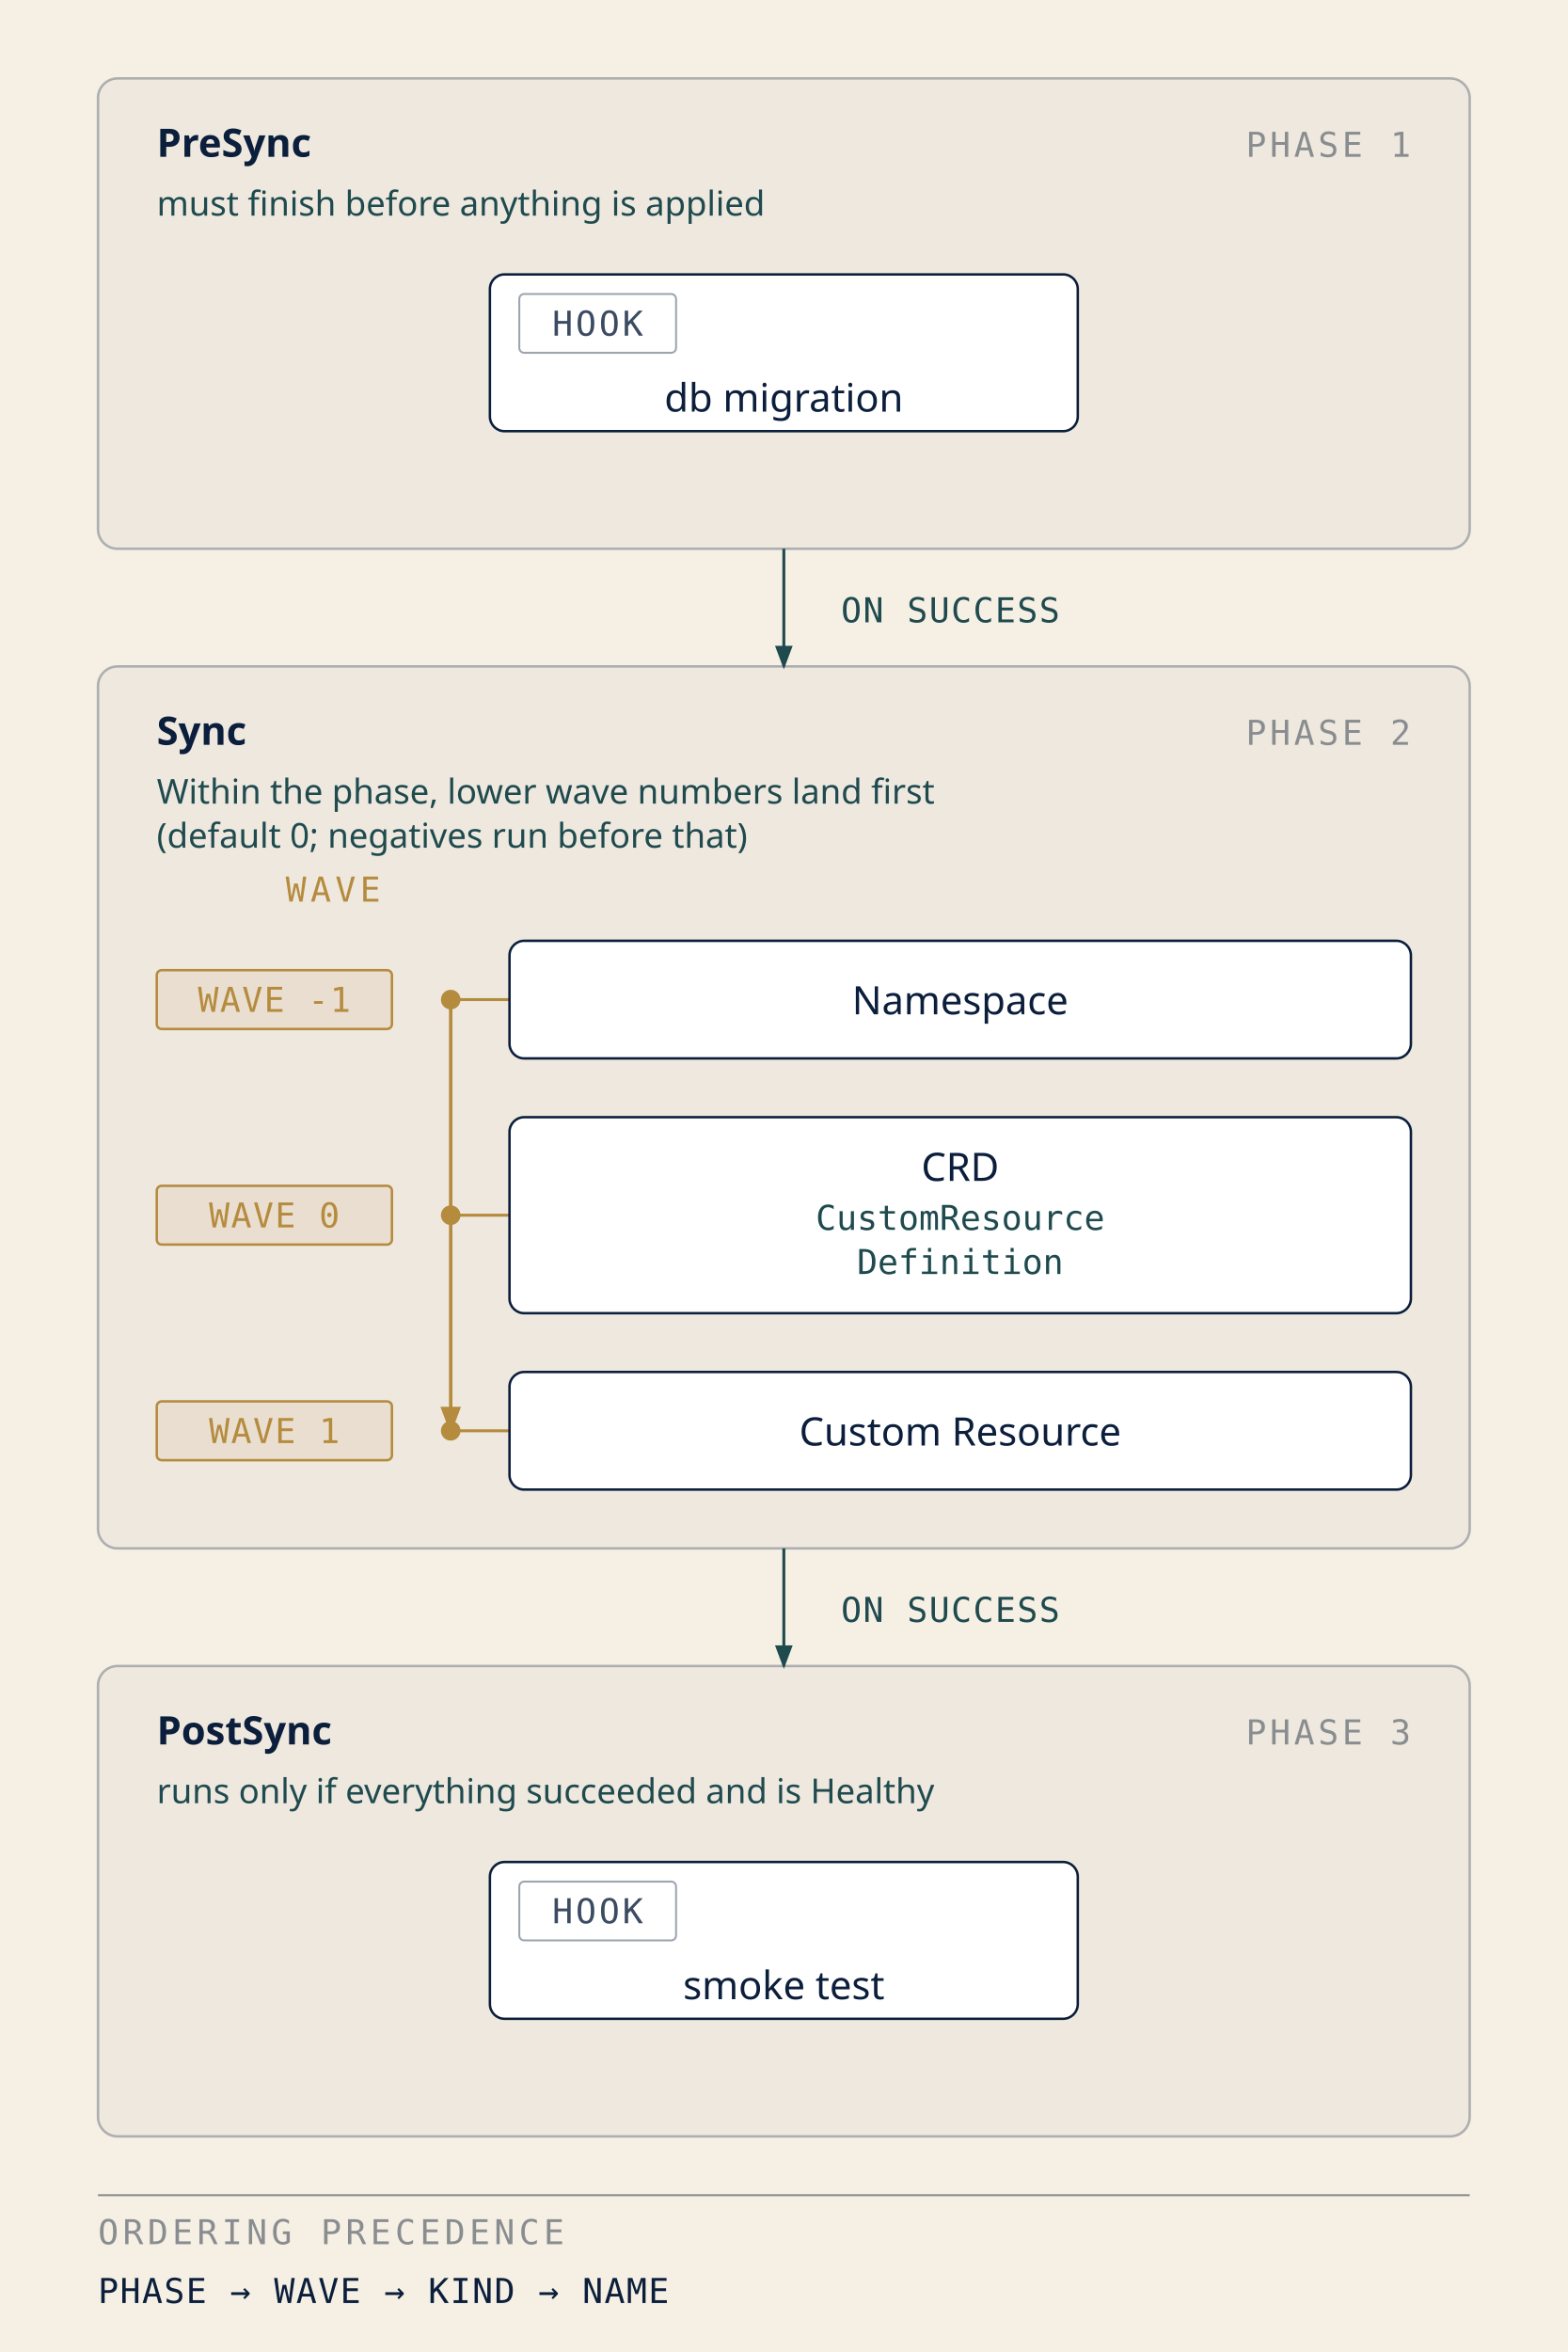
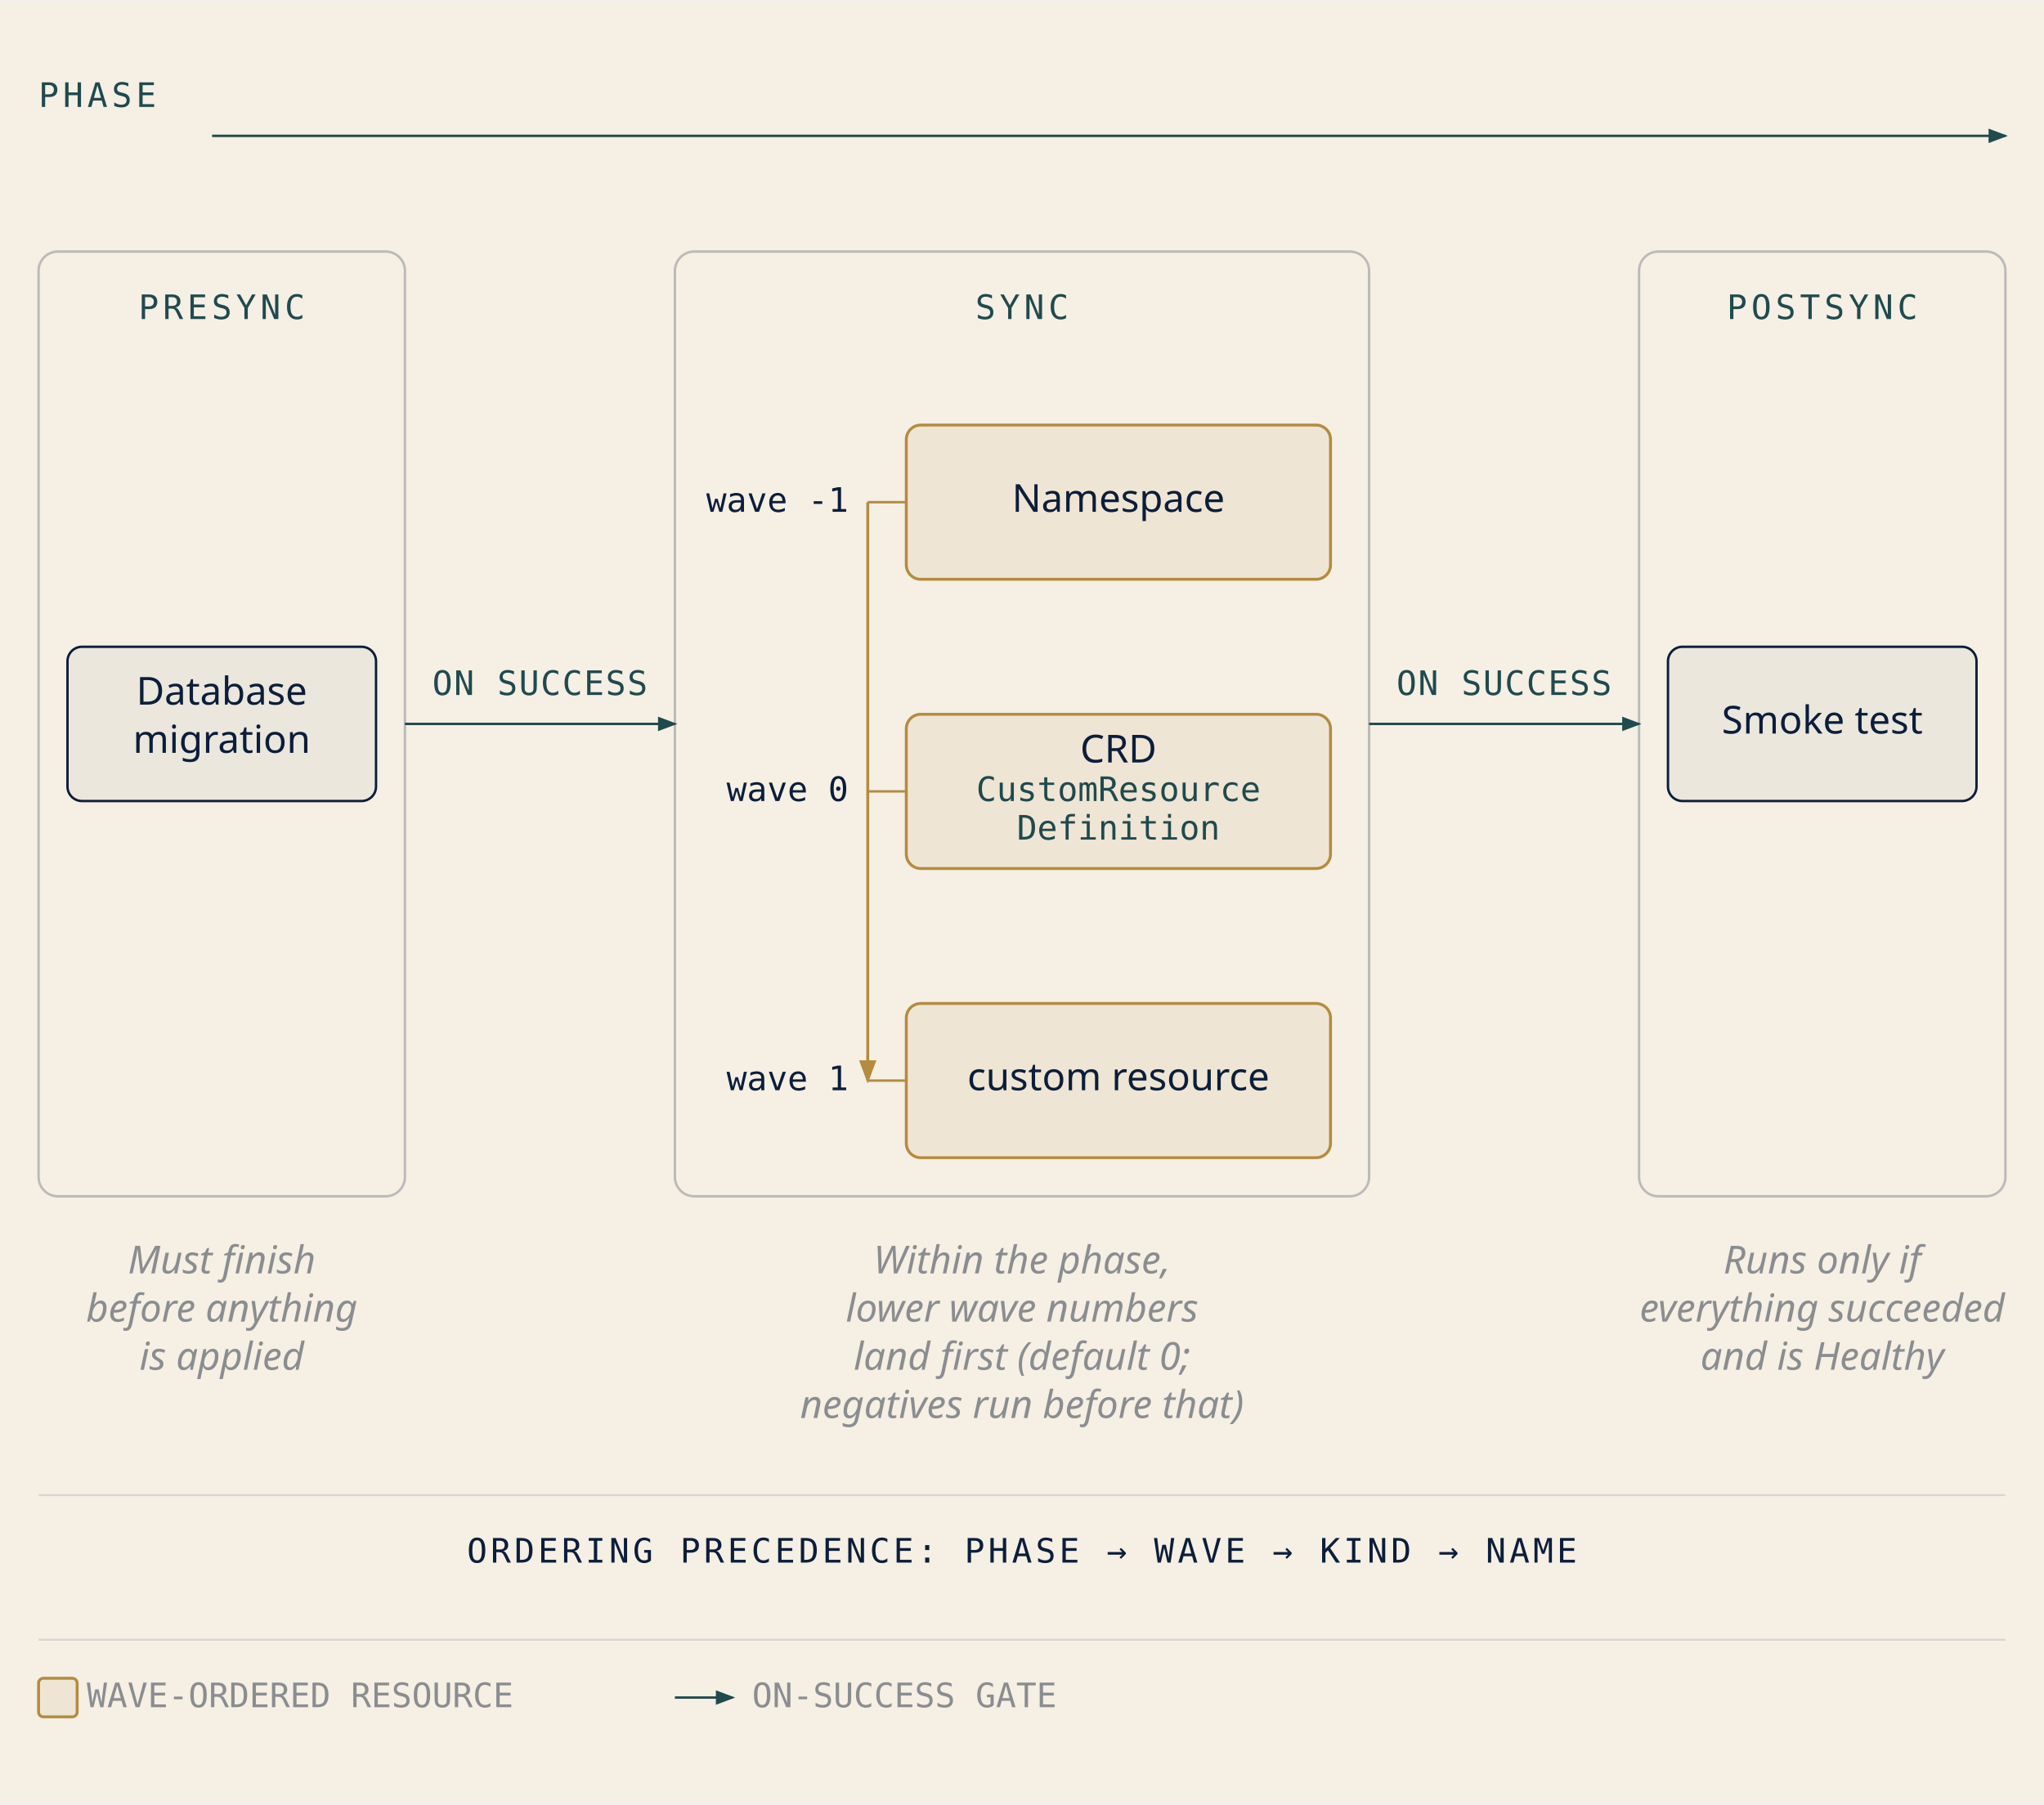
- <svg xmlns="http://www.w3.org/2000/svg" viewBox="0 0 640 960" role="img" aria-labelledby="syncwaves-title syncwaves-desc" width="520" height="780">
+ <svg xmlns="http://www.w3.org/2000/svg" class="diagram" viewBox="0 0 848 748" role="img" aria-labelledby="ch15-fig06-sync-waves-and-hook-phases-title ch15-fig06-sync-waves-and-hook-phases-desc" width="880" height="777">
  <defs>
    <marker id="arrow" markerWidth="8" markerHeight="6" refX="7" refY="3" orient="auto">
      <polygon points="0 0, 8 3, 0 6" fill="#1F4A4E" />
    </marker>
    <marker id="arrow-accent" markerWidth="8" markerHeight="6" refX="7" refY="3" orient="auto">
      <polygon points="0 0, 8 3, 0 6" fill="#B58B3E" />
    </marker>
+     <marker id="arrow-link" markerWidth="8" markerHeight="6" refX="7" refY="3" orient="auto">
+       <polygon points="0 0, 8 3, 0 6" fill="#1F4A4E" />
+     </marker>
  </defs>
-   <rect width="100%" height="100%" fill="#F5EFE4" />
-   <rect x="40" y="32" width="560" height="192" rx="8" fill="rgba(11,30,59,0.03)" stroke="rgba(11,30,59,0.30)" stroke-width="1" />
-   <rect x="40" y="272" width="560" height="360" rx="8" fill="rgba(11,30,59,0.03)" stroke="rgba(11,30,59,0.30)" stroke-width="1" />
-   <rect x="40" y="680" width="560" height="192" rx="8" fill="rgba(11,30,59,0.03)" stroke="rgba(11,30,59,0.30)" stroke-width="1" />
-   <line x1="320" y1="224" x2="320" y2="272" stroke="#1F4A4E" stroke-width="1.2" marker-end="url(#arrow)" />
-   <rect x="328" y="240" width="120" height="20" rx="2" fill="#F5EFE4" />
-   <text x="388" y="254" fill="#1F4A4E" font-size="14" font-family="'Fira Mono', monospace" text-anchor="middle" letter-spacing="0.04em">ON SUCCESS</text>
-   <line x1="320" y1="632" x2="320" y2="680" stroke="#1F4A4E" stroke-width="1.2" marker-end="url(#arrow)" />
-   <rect x="328" y="648" width="120" height="20" rx="2" fill="#F5EFE4" />
-   <text x="388" y="662" fill="#1F4A4E" font-size="14" font-family="'Fira Mono', monospace" text-anchor="middle" letter-spacing="0.04em">ON SUCCESS</text>
-   <line x1="184" y1="408" x2="184" y2="584" stroke="#B58B3E" stroke-width="1.4" marker-end="url(#arrow-accent)" />
-   <circle cx="184" cy="408" r="4" fill="#B58B3E" />
-   <circle cx="184" cy="496" r="4" fill="#B58B3E" />
-   <circle cx="184" cy="584" r="4" fill="#B58B3E" />
-   <line x1="184" y1="408" x2="208" y2="408" stroke="#B58B3E" stroke-width="1.2" />
-   <line x1="184" y1="496" x2="208" y2="496" stroke="#B58B3E" stroke-width="1.2" />
-   <line x1="184" y1="584" x2="208" y2="584" stroke="#B58B3E" stroke-width="1.2" />
-   <rect x="64" y="396" width="96" height="24" rx="2" fill="rgba(181,139,62,0.10)" stroke="#B58B3E" stroke-width="1" />
-   <text x="112" y="413" fill="#B58B3E" font-size="14" font-weight="500" font-family="'Fira Mono', monospace" text-anchor="middle" letter-spacing="0.04em">WAVE -1</text>
-   <rect x="64" y="484" width="96" height="24" rx="2" fill="rgba(181,139,62,0.10)" stroke="#B58B3E" stroke-width="1" />
-   <text x="112" y="501" fill="#B58B3E" font-size="14" font-weight="500" font-family="'Fira Mono', monospace" text-anchor="middle" letter-spacing="0.04em">WAVE 0</text>
-   <rect x="64" y="572" width="96" height="24" rx="2" fill="rgba(181,139,62,0.10)" stroke="#B58B3E" stroke-width="1" />
-   <text x="112" y="589" fill="#B58B3E" font-size="14" font-weight="500" font-family="'Fira Mono', monospace" text-anchor="middle" letter-spacing="0.04em">WAVE 1</text>
-   <rect x="208" y="384" width="368" height="48" rx="6" fill="#ffffff" stroke="#0B1E3B" stroke-width="1" />
-   <text x="392" y="414" fill="#0B1E3B" font-size="16" font-weight="500" font-family="'Fira Sans', sans-serif" text-anchor="middle">Namespace</text>
-   <rect x="208" y="456" width="368" height="80" rx="6" fill="#ffffff" stroke="#0B1E3B" stroke-width="1" />
-   <text x="392" y="482" fill="#0B1E3B" font-size="16" font-weight="500" font-family="'Fira Sans', sans-serif" text-anchor="middle">CRD</text>
-   <text x="392" y="502" fill="#1F4A4E" font-size="14" font-family="'Fira Mono', monospace" text-anchor="middle">CustomResource</text>
-   <text x="392" y="520" fill="#1F4A4E" font-size="14" font-family="'Fira Mono', monospace" text-anchor="middle">Definition</text>
-   <rect x="208" y="560" width="368" height="48" rx="6" fill="#ffffff" stroke="#0B1E3B" stroke-width="1" />
-   <text x="392" y="590" fill="#0B1E3B" font-size="16" font-weight="500" font-family="'Fira Sans', sans-serif" text-anchor="middle">Custom Resource</text>
-   <rect x="200" y="112" width="240" height="64" rx="6" fill="#ffffff" stroke="#0B1E3B" stroke-width="1" />
-   <rect x="212" y="120" width="64" height="24" rx="2" fill="transparent" stroke="rgba(11,30,59,0.40)" stroke-width="0.8" />
-   <text x="244" y="137" fill="rgba(11,30,59,0.80)" font-size="14" font-family="'Fira Mono', monospace" text-anchor="middle" letter-spacing="0.08em">HOOK</text>
-   <text x="320" y="168" fill="#0B1E3B" font-size="16" font-weight="500" font-family="'Fira Sans', sans-serif" text-anchor="middle">db migration</text>
-   <rect x="200" y="760" width="240" height="64" rx="6" fill="#ffffff" stroke="#0B1E3B" stroke-width="1" />
-   <rect x="212" y="768" width="64" height="24" rx="2" fill="transparent" stroke="rgba(11,30,59,0.40)" stroke-width="0.8" />
-   <text x="244" y="785" fill="rgba(11,30,59,0.80)" font-size="14" font-family="'Fira Mono', monospace" text-anchor="middle" letter-spacing="0.08em">HOOK</text>
-   <text x="320" y="816" fill="#0B1E3B" font-size="16" font-weight="500" font-family="'Fira Sans', sans-serif" text-anchor="middle">smoke test</text>
-   <text x="64" y="64" fill="#0B1E3B" font-size="16" font-weight="600" font-family="'Fira Sans', sans-serif">PreSync</text>
-   <text x="576" y="64" fill="#8A8D90" font-size="14" font-family="'Fira Mono', monospace" text-anchor="end" letter-spacing="0.10em">PHASE 1</text>
-   <text x="64" y="88" fill="#1F4A4E" font-size="14" font-family="'Fira Sans', sans-serif">must finish before anything is applied</text>
-   <text x="64" y="304" fill="#0B1E3B" font-size="16" font-weight="600" font-family="'Fira Sans', sans-serif">Sync</text>
-   <text x="576" y="304" fill="#8A8D90" font-size="14" font-family="'Fira Mono', monospace" text-anchor="end" letter-spacing="0.10em">PHASE 2</text>
-   <text x="64" y="328" fill="#1F4A4E" font-size="14" font-family="'Fira Sans', sans-serif">Within the phase, lower wave numbers land first</text>
-   <text x="64" y="346" fill="#1F4A4E" font-size="14" font-family="'Fira Sans', sans-serif">(default 0; negatives run before that)</text>
-   <text x="136" y="368" fill="#B58B3E" font-size="14" font-weight="500" font-family="'Fira Mono', monospace" text-anchor="middle" letter-spacing="0.12em">WAVE</text>
-   <text x="64" y="712" fill="#0B1E3B" font-size="16" font-weight="600" font-family="'Fira Sans', sans-serif">PostSync</text>
-   <text x="576" y="712" fill="#8A8D90" font-size="14" font-family="'Fira Mono', monospace" text-anchor="end" letter-spacing="0.10em">PHASE 3</text>
-   <text x="64" y="736" fill="#1F4A4E" font-size="14" font-family="'Fira Sans', sans-serif">runs only if everything succeeded and is Healthy</text>
-   <line x1="40" y1="896" x2="600" y2="896" stroke="#8A8D90" stroke-width="0.8" />
-   <text x="40" y="916" fill="#8A8D90" font-size="14" font-family="'Fira Mono', monospace" letter-spacing="0.12em">ORDERING PRECEDENCE</text>
-   <text x="40" y="940" fill="#0B1E3B" font-size="14" font-family="'Fira Mono', monospace" letter-spacing="0.04em">PHASE → WAVE → KIND → NAME</text>
+   <rect width="848" height="748" fill="#F5EFE4" />
+   <text x="16" y="44" font-family="'Fira Mono',monospace" font-size="14" font-weight="500" letter-spacing="0.12em" fill="#1F4A4E">PHASE</text>
+   <line x1="88" y1="56" x2="832" y2="56" stroke="#1F4A4E" stroke-width="1" marker-end="url(#arrow)" />
+   <rect x="16" y="104" width="152" height="392" rx="8" fill="#F5EFE4" stroke="rgba(11,30,59,0.25)" stroke-width="1" />
+   <rect x="280" y="104" width="288" height="392" rx="8" fill="#F5EFE4" stroke="rgba(11,30,59,0.25)" stroke-width="1" />
+   <rect x="680" y="104" width="152" height="392" rx="8" fill="#F5EFE4" stroke="rgba(11,30,59,0.25)" stroke-width="1" />
+   <text x="92" y="132" text-anchor="middle" font-family="'Fira Mono',monospace" font-size="14" font-weight="500" letter-spacing="0.12em" fill="#1F4A4E">PRESYNC</text>
+   <text x="424" y="132" text-anchor="middle" font-family="'Fira Mono',monospace" font-size="14" font-weight="500" letter-spacing="0.12em" fill="#1F4A4E">SYNC</text>
+   <text x="756" y="132" text-anchor="middle" font-family="'Fira Mono',monospace" font-size="14" font-weight="500" letter-spacing="0.12em" fill="#1F4A4E">POSTSYNC</text>
+   <line x1="168" y1="300" x2="280" y2="300" stroke="#1F4A4E" stroke-width="1" marker-end="url(#arrow)" />
+   <rect x="172" y="276" width="104" height="16" fill="#F5EFE4" />
+   <text x="224" y="288" text-anchor="middle" font-family="'Fira Mono',monospace" font-size="14" letter-spacing="0.04em" fill="#1F4A4E">ON SUCCESS</text>
+   <line x1="568" y1="300" x2="680" y2="300" stroke="#1F4A4E" stroke-width="1" marker-end="url(#arrow)" />
+   <rect x="572" y="276" width="104" height="16" fill="#F5EFE4" />
+   <text x="624" y="288" text-anchor="middle" font-family="'Fira Mono',monospace" font-size="14" letter-spacing="0.04em" fill="#1F4A4E">ON SUCCESS</text>
+   <rect x="28" y="268" width="128" height="64" rx="6" fill="rgba(11,30,59,0.04)" stroke="#0B1E3B" stroke-width="1" />
+   <text x="92" y="292" text-anchor="middle" font-family="'Fira Sans',sans-serif" font-size="16" font-weight="500" fill="#0B1E3B">Database</text>
+   <text x="92" y="312" text-anchor="middle" font-family="'Fira Sans',sans-serif" font-size="16" font-weight="500" fill="#0B1E3B">migration</text>
+   <rect x="692" y="268" width="128" height="64" rx="6" fill="rgba(11,30,59,0.04)" stroke="#0B1E3B" stroke-width="1" />
+   <text x="756" y="304" text-anchor="middle" font-family="'Fira Sans',sans-serif" font-size="16" font-weight="500" fill="#0B1E3B">Smoke test</text>
+   <line x1="360" y1="208" x2="360" y2="448" stroke="#B58B3E" stroke-width="1.2" marker-end="url(#arrow-accent)" />
+   <line x1="360" y1="208" x2="376" y2="208" stroke="#B58B3E" stroke-width="1" />
+   <line x1="360" y1="328" x2="376" y2="328" stroke="#B58B3E" stroke-width="1" />
+   <line x1="360" y1="448" x2="376" y2="448" stroke="#B58B3E" stroke-width="1" />
+   <text x="352" y="212" text-anchor="end" font-family="'Fira Mono',monospace" font-size="14" font-weight="500" fill="#0B1E3B">wave -1</text>
+   <text x="352" y="332" text-anchor="end" font-family="'Fira Mono',monospace" font-size="14" font-weight="500" fill="#0B1E3B">wave 0</text>
+   <text x="352" y="452" text-anchor="end" font-family="'Fira Mono',monospace" font-size="14" font-weight="500" fill="#0B1E3B">wave 1</text>
+   <rect x="376" y="176" width="176" height="64" rx="6" fill="rgba(181,139,62,0.10)" stroke="#B58B3E" stroke-width="1.2" />
+   <text x="464" y="212" text-anchor="middle" font-family="'Fira Sans',sans-serif" font-size="16" font-weight="500" fill="#0B1E3B">Namespace</text>
+   <rect x="376" y="296" width="176" height="64" rx="6" fill="rgba(181,139,62,0.10)" stroke="#B58B3E" stroke-width="1.2" />
+   <text x="464" y="316" text-anchor="middle" font-family="'Fira Sans',sans-serif" font-size="16" font-weight="500" fill="#0B1E3B">CRD</text>
+   <text x="464" y="332" text-anchor="middle" font-family="'Fira Mono',monospace" font-size="14" fill="#1F4A4E">CustomResource</text>
+   <text x="464" y="348" text-anchor="middle" font-family="'Fira Mono',monospace" font-size="14" fill="#1F4A4E">Definition</text>
+   <rect x="376" y="416" width="176" height="64" rx="6" fill="rgba(181,139,62,0.10)" stroke="#B58B3E" stroke-width="1.2" />
+   <text x="464" y="452" text-anchor="middle" font-family="'Fira Sans',sans-serif" font-size="16" font-weight="500" fill="#0B1E3B">custom resource</text>
+   <text x="92" y="528" text-anchor="middle" font-family="'Fira Sans',sans-serif" font-style="italic" font-size="16" fill="#8A8D90">Must finish</text>
+   <text x="92" y="548" text-anchor="middle" font-family="'Fira Sans',sans-serif" font-style="italic" font-size="16" fill="#8A8D90">before anything</text>
+   <text x="92" y="568" text-anchor="middle" font-family="'Fira Sans',sans-serif" font-style="italic" font-size="16" fill="#8A8D90">is applied</text>
+   <text x="424" y="528" text-anchor="middle" font-family="'Fira Sans',sans-serif" font-style="italic" font-size="16" fill="#8A8D90">Within the phase,</text>
+   <text x="424" y="548" text-anchor="middle" font-family="'Fira Sans',sans-serif" font-style="italic" font-size="16" fill="#8A8D90">lower wave numbers</text>
+   <text x="424" y="568" text-anchor="middle" font-family="'Fira Sans',sans-serif" font-style="italic" font-size="16" fill="#8A8D90">land first (default 0;</text>
+   <text x="424" y="588" text-anchor="middle" font-family="'Fira Sans',sans-serif" font-style="italic" font-size="16" fill="#8A8D90">negatives run before that)</text>
+   <text x="756" y="528" text-anchor="middle" font-family="'Fira Sans',sans-serif" font-style="italic" font-size="16" fill="#8A8D90">Runs only if</text>
+   <text x="756" y="548" text-anchor="middle" font-family="'Fira Sans',sans-serif" font-style="italic" font-size="16" fill="#8A8D90">everything succeeded</text>
+   <text x="756" y="568" text-anchor="middle" font-family="'Fira Sans',sans-serif" font-style="italic" font-size="16" fill="#8A8D90">and is Healthy</text>
+   <line x1="16" y1="620" x2="832" y2="620" stroke="rgba(11,30,59,0.12)" stroke-width="0.8" />
+   <text x="424" y="648" text-anchor="middle" font-family="'Fira Mono',monospace" font-size="14" font-weight="500" letter-spacing="0.10em" fill="#0B1E3B">ORDERING PRECEDENCE: PHASE → WAVE → KIND → NAME</text>
+   <line x1="16" y1="680" x2="832" y2="680" stroke="rgba(11,30,59,0.12)" stroke-width="0.8" />
+   <rect x="16" y="696" width="16" height="16" rx="2" fill="rgba(181,139,62,0.10)" stroke="#B58B3E" stroke-width="1.2" />
+   <text x="36" y="708" font-family="'Fira Mono',monospace" font-size="14" fill="#8A8D90">WAVE-ORDERED RESOURCE</text>
+   <line x1="280" y1="704" x2="304" y2="704" stroke="#1F4A4E" stroke-width="1" marker-end="url(#arrow)" />
+   <text x="312" y="708" font-family="'Fira Mono',monospace" font-size="14" fill="#8A8D90">ON-SUCCESS GATE</text>
</svg>
